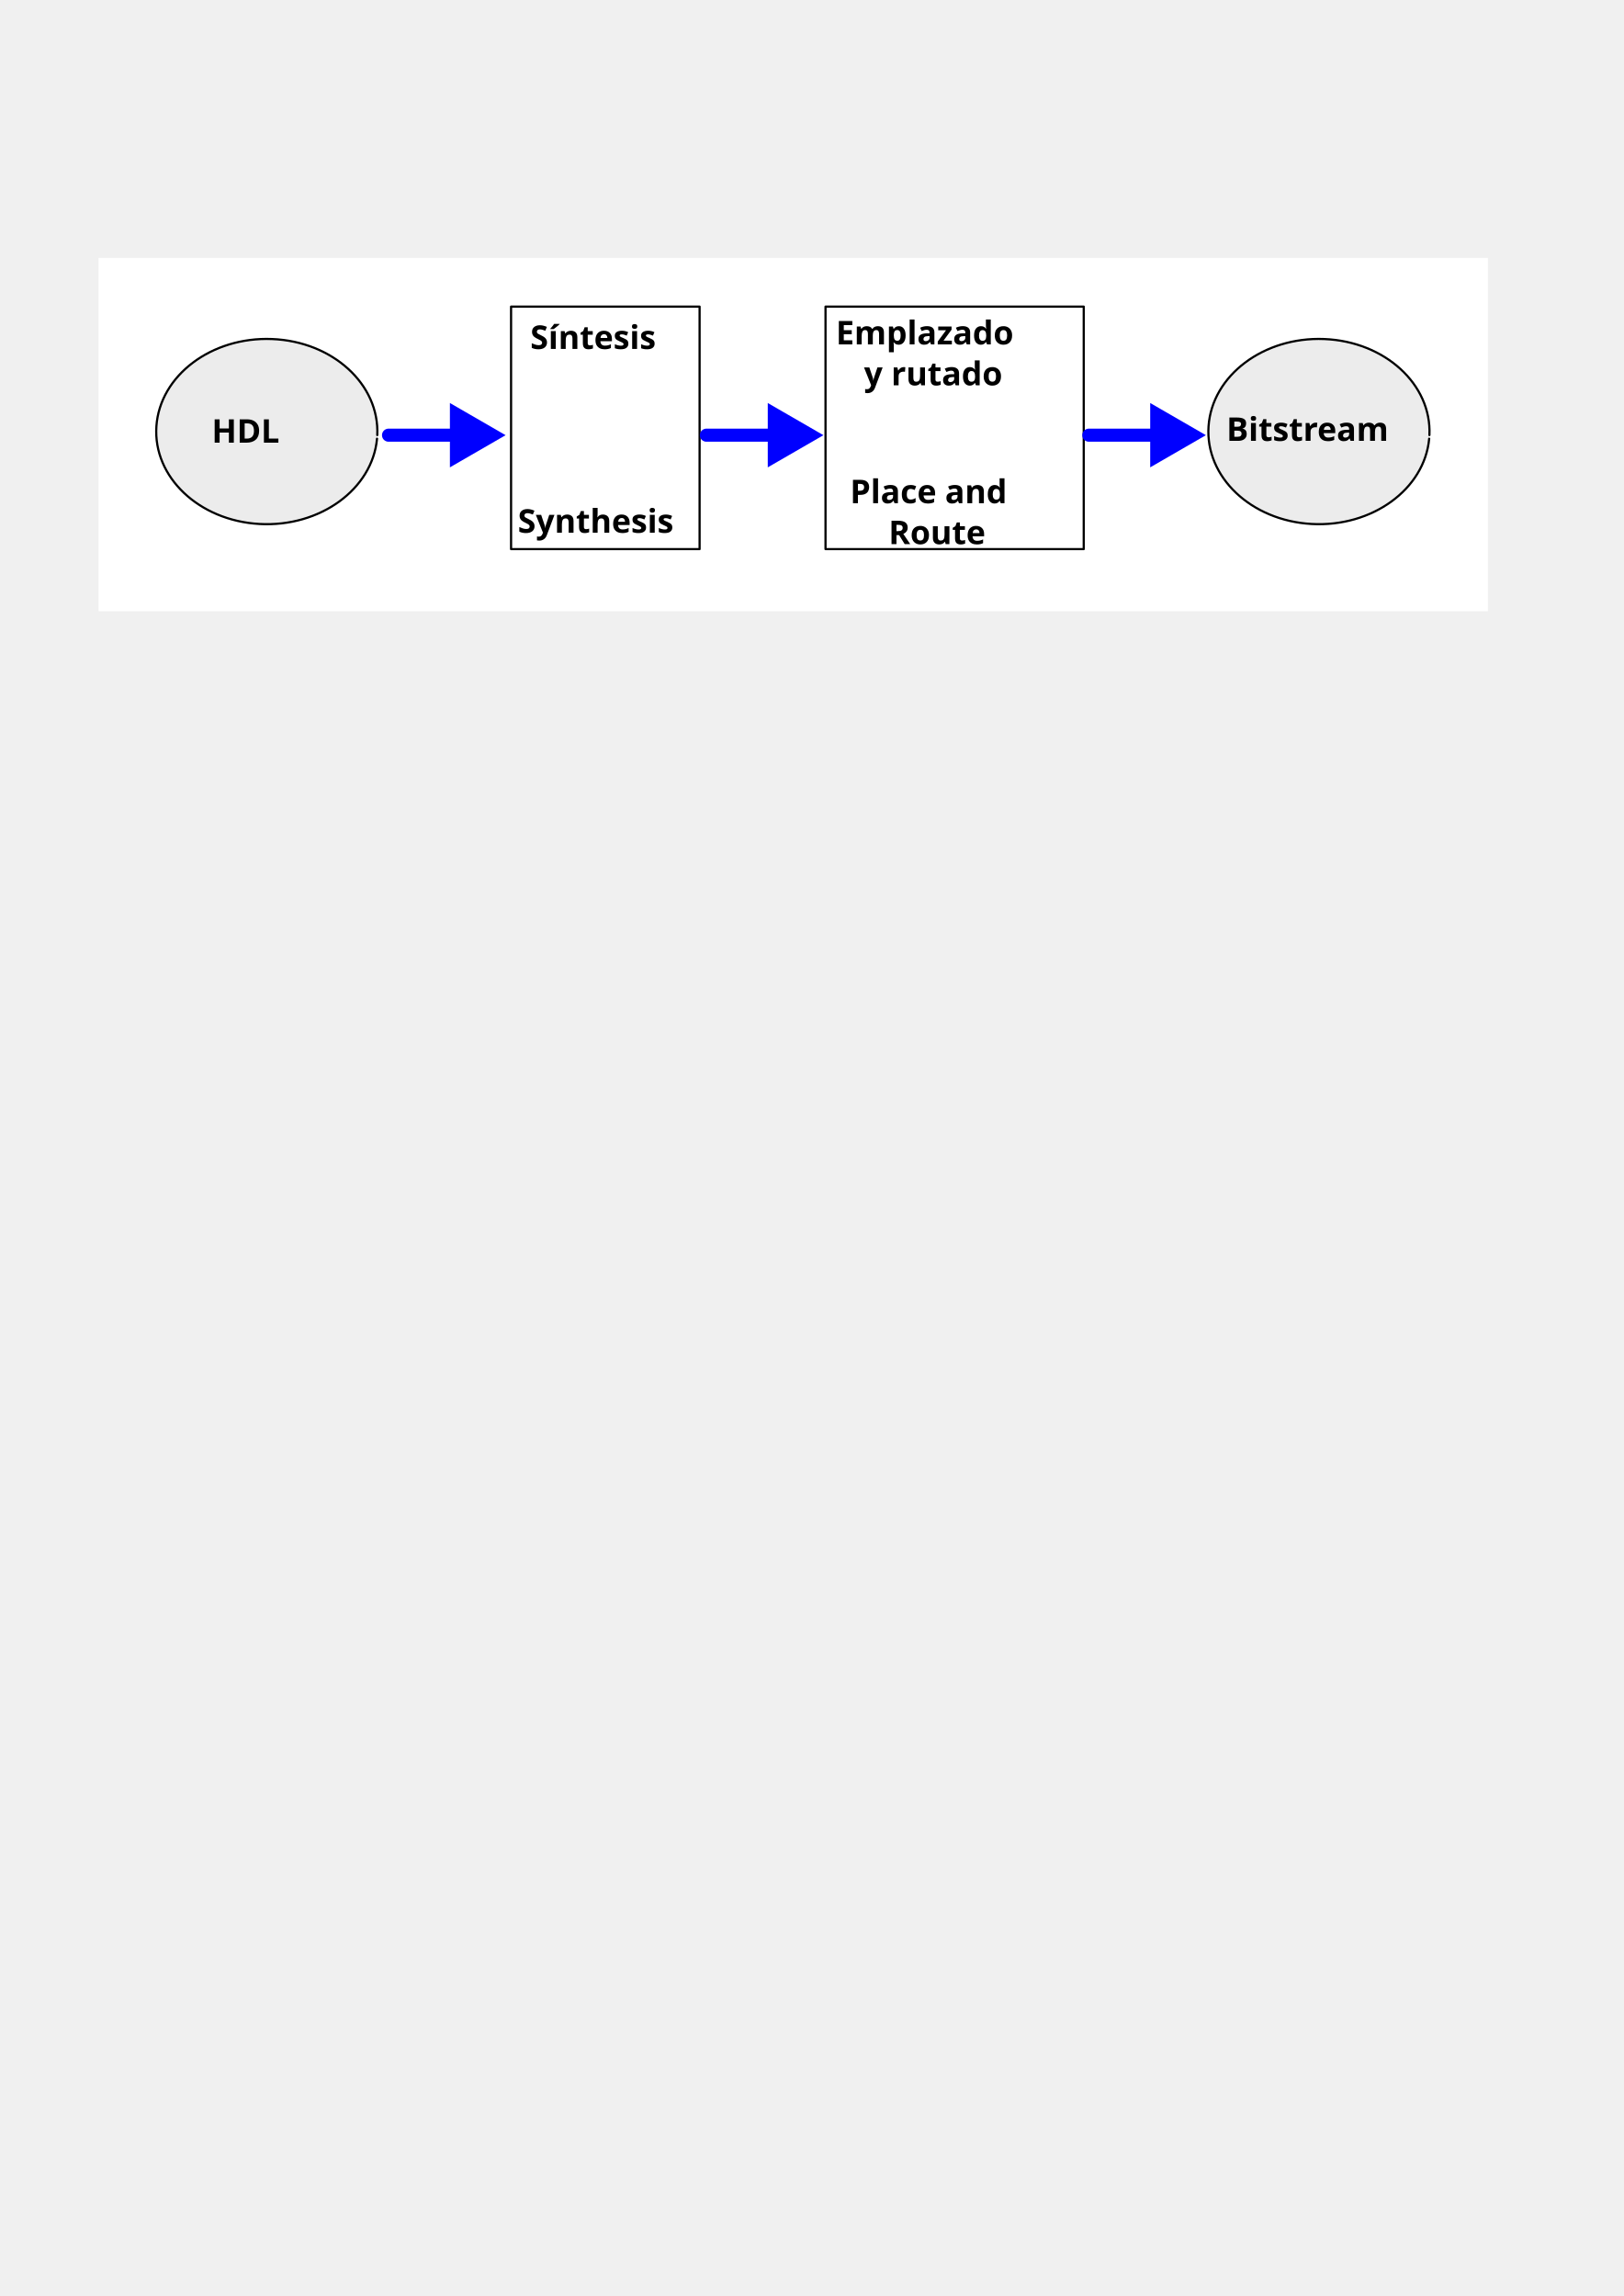
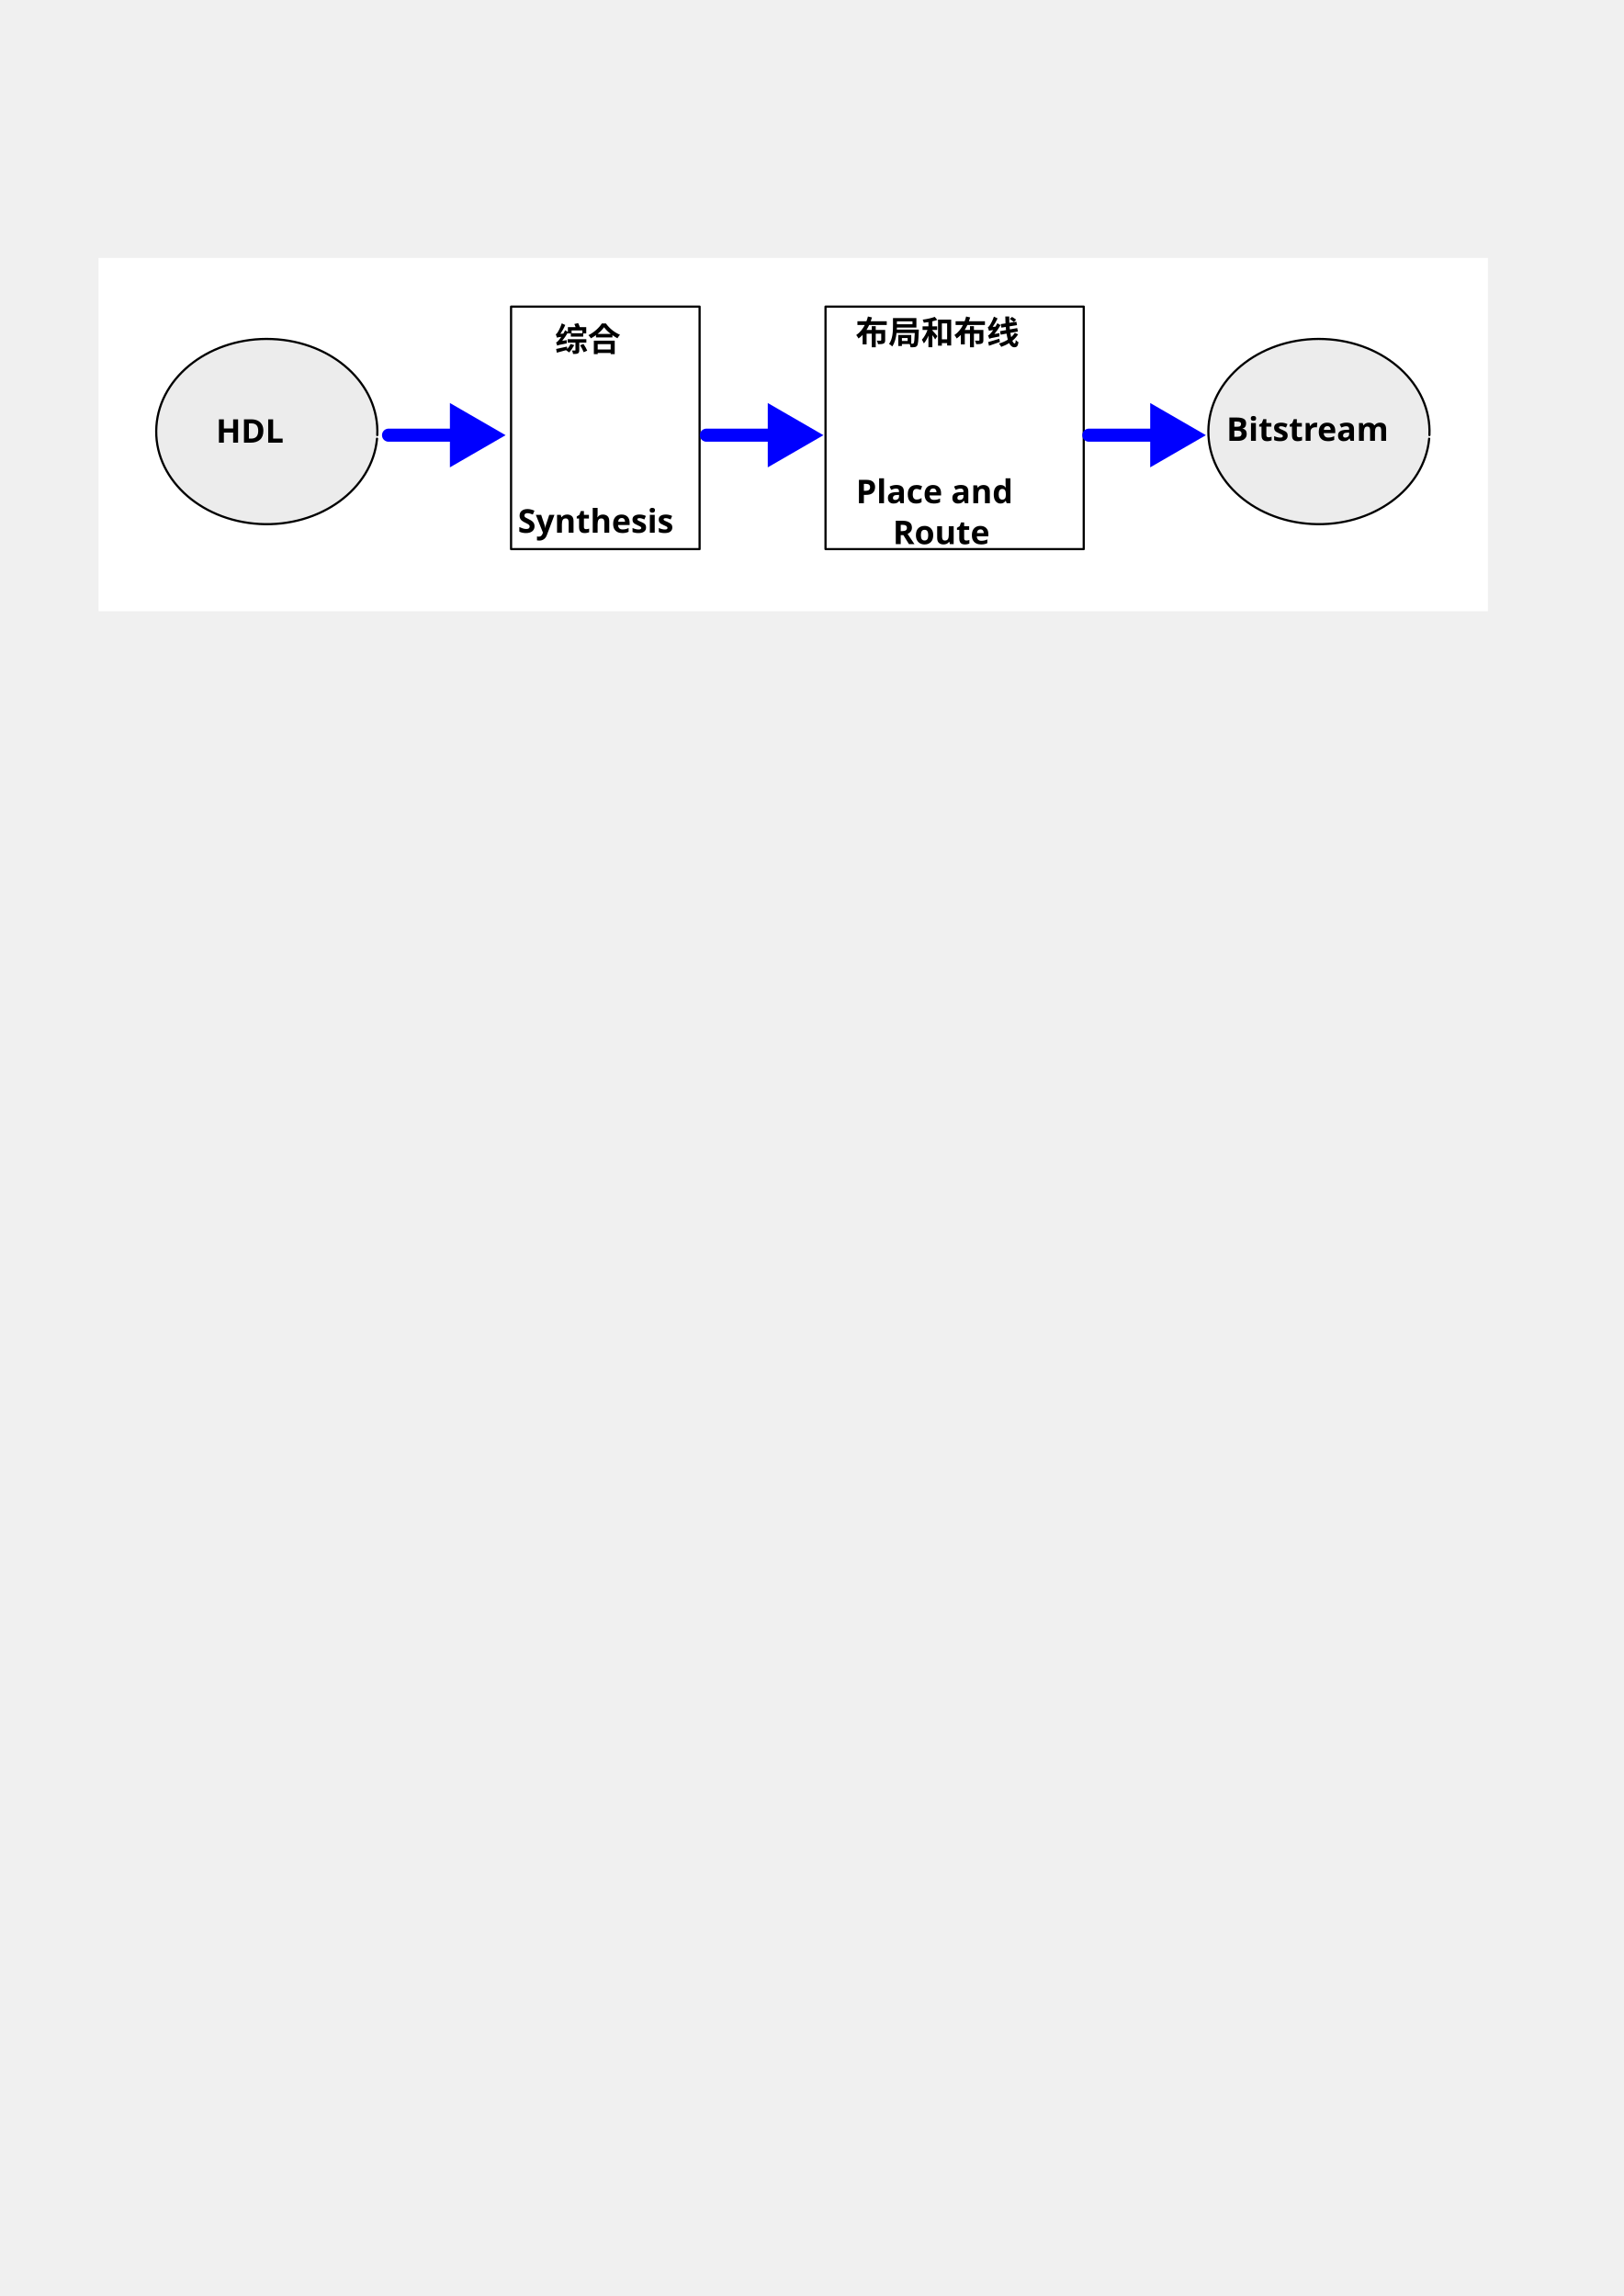
<svg xmlns="http://www.w3.org/2000/svg" width="210mm" height="297mm" viewBox="0 0 744.094 1052.362" id="svg2" version="1.1">
  <defs id="defs4">
    <marker style="overflow:visible" id="TriangleOutM" refX="0.0" refY="0.0" orient="auto">
      <path transform="scale(0.4)" style="fill-rule:evenodd;stroke:#0000ff;stroke-width:1pt;stroke-opacity:1;fill:#0000ff;fill-opacity:1" d="M 5.77,0.0 L -2.88,5.0 L -2.88,-5.0 L 5.77,0.0 z " id="path5702" />
    </marker>
    <marker style="overflow:visible;" id="Arrow2Mend" refX="0.0" refY="0.0" orient="auto">
      <path transform="scale(0.6) rotate(180) translate(0,0)" d="M 8.719,4.034 L -2.207,0.016 L 8.719,-4.002 C 6.973,-1.63 6.983,1.616 8.719,4.034 z " style="fill-rule:evenodd;stroke-width:0.625;stroke-linejoin:round;stroke:#000000;stroke-opacity:1;fill:#000000;fill-opacity:1" id="path5584" />
    </marker>
    <marker style="overflow:visible;" id="Arrow1Mend" refX="0.0" refY="0.0" orient="auto">
      <path transform="scale(0.4) rotate(180) translate(10,0)" style="fill-rule:evenodd;stroke:#000000;stroke-width:1pt;stroke-opacity:1;fill:#000000;fill-opacity:1" d="M 0.0,0.0 L 5.0,-5.0 L -12.5,0.0 L 5.0,5.0 L 0.0,0.0 z " id="path5566" />
    </marker>
    <marker style="overflow:visible" id="TriangleOutM-0" refX="0" refY="0" orient="auto">
      <path transform="scale(0.4,0.4)" style="fill:#0000ff;fill-opacity:1;fill-rule:evenodd;stroke:#0000ff;stroke-width:1pt;stroke-opacity:1" d="m 5.77,0 -8.65,5 0,-10 8.65,5 z" id="path5702-7" />
    </marker>
    <marker style="overflow:visible" id="TriangleOutM-0-4" refX="0" refY="0" orient="auto">
      <path transform="scale(0.4,0.4)" style="fill:#0000ff;fill-opacity:1;fill-rule:evenodd;stroke:#0000ff;stroke-width:1pt;stroke-opacity:1" d="m 5.77,0 -8.65,5 0,-10 8.65,5 z" id="path5702-7-2" />
    </marker>
  </defs>
  <g id="layer1">
    <rect style="opacity:1;fill:#ffffff;stroke:none;stroke-width:1;stroke-linecap:round;stroke-linejoin:round;stroke-miterlimit:4;stroke-dasharray:none;stroke-dashoffset:0;stroke-opacity:1" id="rect8762" width="636.721" height="161.934" x="45.165" y="118.211" />
    <path style="opacity:1;fill:#ececec;stroke:#000000;stroke-width:0.996;stroke-linecap:round;stroke-linejoin:round;stroke-miterlimit:4;stroke-dasharray:none;stroke-dashoffset:0;stroke-opacity:1" id="path8421-1" d="m 654.95,201.057 a 50.67,42.454 0 0 1 -53.916,39.105 50.67,42.454 0 0 1 -47.192,-44.794 50.67,42.454 0 0 1 53.005,-39.971 50.67,42.454 0 0 1 48.216,44.022" />
    <path style="opacity:1;fill:#ececec;stroke:#000000;stroke-width:0.996;stroke-linecap:round;stroke-linejoin:round;stroke-miterlimit:4;stroke-dasharray:none;stroke-dashoffset:0;stroke-opacity:1" id="path8421" d="m 172.784,201.057 a 50.67,42.454 0 0 1 -53.916,39.105 50.67,42.454 0 0 1 -47.192,-44.794 50.67,42.454 0 0 1 53.005,-39.971 50.67,42.454 0 0 1 48.216,44.022" />
    <rect style="opacity:1;fill:#ffffff;stroke:#000000;stroke-width:1;stroke-linecap:round;stroke-linejoin:round;stroke-miterlimit:4;stroke-dasharray:none;stroke-dashoffset:0;stroke-opacity:1" id="rect4324-8-2-6" width="118.332" height="111.147" x="378.31" y="140.534" />
    <rect style="opacity:1;fill:#ffffff;stroke:#000000;stroke-width:1;stroke-linecap:round;stroke-linejoin:round;stroke-miterlimit:4;stroke-dasharray:none;stroke-dashoffset:0;stroke-opacity:1" id="rect4324-8-2" width="86.396" height="111.147" x="234.206" y="140.534" />
    <path style="fill:#0000ff;fill-rule:evenodd;stroke:#0000ff;stroke-width:5.991;stroke-linecap:round;stroke-linejoin:miter;stroke-miterlimit:4;stroke-dasharray:none;stroke-opacity:1;marker-end:url(#TriangleOutM)" d="m 178.05,199.464 36.629,0" id="path5551" />
-     <text xml:space="preserve" style="font-style:normal;font-variant:normal;font-weight:bold;font-stretch:normal;font-size:15px;line-height:125%;font-family:sans-serif;-inkscape-font-specification:'sans-serif Bold';letter-spacing:0px;word-spacing:0px;fill:#000000;fill-opacity:1;stroke:none;stroke-width:1px;stroke-linecap:butt;stroke-linejoin:miter;stroke-opacity:1" x="243.003" y="159.939" id="text4341-6">
-       <tspan id="tspan4343-5" x="243.003" y="159.939">Síntesis</tspan>
+     <text xml:space="preserve" style="font-style:normal;font-variant:normal;font-weight:bold;font-stretch:normal;line-height:0%;font-family:sans-serif;-inkscape-font-specification:'sans-serif Bold';letter-spacing:0px;word-spacing:0px;fill:#000000;fill-opacity:1;stroke:none;stroke-width:1px;stroke-linecap:butt;stroke-linejoin:miter;stroke-opacity:1" x="254.364" y="160.972" id="text4341-6">
+       <tspan id="tspan4343-5" x="254.364" y="160.972" style="font-size:15px;line-height:1.25">综合</tspan>
    </text>
-     <text xml:space="preserve" style="font-style:normal;font-variant:normal;font-weight:bold;font-stretch:normal;font-size:15px;line-height:125%;font-family:sans-serif;-inkscape-font-specification:'sans-serif Bold';text-align:center;letter-spacing:0px;word-spacing:0px;text-anchor:middle;fill:#000000;fill-opacity:1;stroke:none;stroke-width:1px;stroke-linecap:butt;stroke-linejoin:miter;stroke-opacity:1" x="437.435" y="157.847" id="text4341-6-0">
-       <tspan id="tspan4343-5-4" x="437.435" y="157.847">Emplazado</tspan>
-       <tspan x="437.435" y="176.597" id="tspan5431">y rutado</tspan>
+     <text xml:space="preserve" style="font-style:normal;font-variant:normal;font-weight:bold;font-stretch:normal;line-height:0%;font-family:sans-serif;-inkscape-font-specification:'sans-serif Bold';text-align:center;letter-spacing:0px;word-spacing:0px;text-anchor:middle;fill:#000000;fill-opacity:1;stroke:none;stroke-width:1px;stroke-linecap:butt;stroke-linejoin:miter;stroke-opacity:1" x="437.435" y="157.847" id="text4341-6-0">
+       <tspan x="437.435" y="157.847" id="tspan5431" style="font-size:15px;line-height:1.25">布局和布线</tspan>
    </text>
-     <text xml:space="preserve" style="font-style:normal;font-variant:normal;font-weight:bold;font-stretch:normal;font-size:15px;line-height:125%;font-family:sans-serif;-inkscape-font-specification:'sans-serif Bold';letter-spacing:0px;word-spacing:0px;fill:#000000;fill-opacity:1;stroke:none;stroke-width:1px;stroke-linecap:butt;stroke-linejoin:miter;stroke-opacity:1" x="562.048" y="202.067" id="text4341-6-2">
-       <tspan id="tspan4343-5-5" x="562.048" y="202.067">Bitstream</tspan>
+     <text xml:space="preserve" style="font-style:normal;font-variant:normal;font-weight:bold;font-stretch:normal;line-height:0%;font-family:sans-serif;-inkscape-font-specification:'sans-serif Bold';letter-spacing:0px;word-spacing:0px;fill:#000000;fill-opacity:1;stroke:none;stroke-width:1px;stroke-linecap:butt;stroke-linejoin:miter;stroke-opacity:1" x="562.048" y="202.067" id="text4341-6-2">
+       <tspan id="tspan4343-5-5" x="562.048" y="202.067" style="font-size:15px;line-height:1.25">Bitstream</tspan>
    </text>
-     <text xml:space="preserve" style="font-style:normal;font-variant:normal;font-weight:bold;font-stretch:normal;font-size:15px;line-height:125%;font-family:sans-serif;-inkscape-font-specification:'sans-serif Bold';text-align:center;letter-spacing:0px;word-spacing:0px;text-anchor:middle;fill:#000000;fill-opacity:1;stroke:none;stroke-width:1px;stroke-linecap:butt;stroke-linejoin:miter;stroke-opacity:1" x="122.308" y="184.151" id="text4341-6-2-7">
-       <tspan x="122.308" y="184.151" id="tspan5484" />
-       <tspan x="122.308" y="202.901" id="tspan5486">HDL</tspan>
+     <text xml:space="preserve" style="font-style:normal;font-variant:normal;font-weight:bold;font-stretch:normal;line-height:0%;font-family:sans-serif;-inkscape-font-specification:'sans-serif Bold';text-align:center;letter-spacing:0px;word-spacing:0px;text-anchor:middle;fill:#000000;fill-opacity:1;stroke:none;stroke-width:1px;stroke-linecap:butt;stroke-linejoin:miter;stroke-opacity:1" x="122.308" y="184.151" id="text4341-6-2-7">
+       <tspan x="124.007" y="184.151" id="tspan5484" style="font-size:15px;line-height:1.25"> </tspan>
+       <tspan x="122.308" y="202.901" id="tspan5486" style="font-size:15px;line-height:1.25">HDL</tspan>
    </text>
    <path style="fill:#0000ff;fill-rule:evenodd;stroke:#0000ff;stroke-width:5.991;stroke-linecap:round;stroke-linejoin:miter;stroke-miterlimit:4;stroke-dasharray:none;stroke-opacity:1;marker-end:url(#TriangleOutM-0)" d="m 323.713,199.464 36.629,0" id="path5551-4" />
    <path style="fill:#0000ff;fill-rule:evenodd;stroke:#0000ff;stroke-width:5.991;stroke-linecap:round;stroke-linejoin:miter;stroke-miterlimit:4;stroke-dasharray:none;stroke-opacity:1;marker-end:url(#TriangleOutM-0-4)" d="m 498.975,199.464 36.629,0" id="path5551-4-6" />
-     <text xml:space="preserve" style="font-style:normal;font-variant:normal;font-weight:bold;font-stretch:normal;font-size:15px;line-height:125%;font-family:sans-serif;-inkscape-font-specification:'sans-serif Bold';text-align:center;letter-spacing:0px;word-spacing:0px;text-anchor:middle;fill:#000000;fill-opacity:1;stroke:none;stroke-width:1px;stroke-linecap:butt;stroke-linejoin:miter;stroke-opacity:1" x="439.173" y="230.635" id="text4341-6-0-3">
-       <tspan x="439.173" y="230.635" id="tspan3540">Place and</tspan>
-       <tspan x="439.173" y="249.385" id="tspan5431-5">Route</tspan>
+     <text xml:space="preserve" style="font-style:normal;font-variant:normal;font-weight:bold;font-stretch:normal;line-height:0%;font-family:sans-serif;-inkscape-font-specification:'sans-serif Bold';text-align:center;letter-spacing:0px;word-spacing:0px;text-anchor:middle;fill:#000000;fill-opacity:1;stroke:none;stroke-width:1px;stroke-linecap:butt;stroke-linejoin:miter;stroke-opacity:1" x="439.173" y="230.635" id="text4341-6-0-3">
+       <tspan x="439.173" y="230.635" id="tspan3540" style="font-size:15px;line-height:1.25">Place and</tspan>
+       <tspan x="439.173" y="249.385" id="tspan5431-5" style="font-size:15px;line-height:1.25">Route</tspan>
    </text>
-     <text xml:space="preserve" style="font-style:normal;font-variant:normal;font-weight:bold;font-stretch:normal;font-size:15px;line-height:125%;font-family:sans-serif;-inkscape-font-specification:'sans-serif Bold';letter-spacing:0px;word-spacing:0px;fill:#000000;fill-opacity:1;stroke:none;stroke-width:1px;stroke-linecap:butt;stroke-linejoin:miter;stroke-opacity:1" x="237.297" y="244.177" id="text4341-6-3">
-       <tspan id="tspan4343-5-56" x="237.297" y="244.177">Synthesis</tspan>
+     <text xml:space="preserve" style="font-style:normal;font-variant:normal;font-weight:bold;font-stretch:normal;line-height:0%;font-family:sans-serif;-inkscape-font-specification:'sans-serif Bold';letter-spacing:0px;word-spacing:0px;fill:#000000;fill-opacity:1;stroke:none;stroke-width:1px;stroke-linecap:butt;stroke-linejoin:miter;stroke-opacity:1" x="237.297" y="244.177" id="text4341-6-3">
+       <tspan id="tspan4343-5-56" x="237.297" y="244.177" style="font-size:15px;line-height:1.25">Synthesis</tspan>
    </text>
  </g>
</svg>
